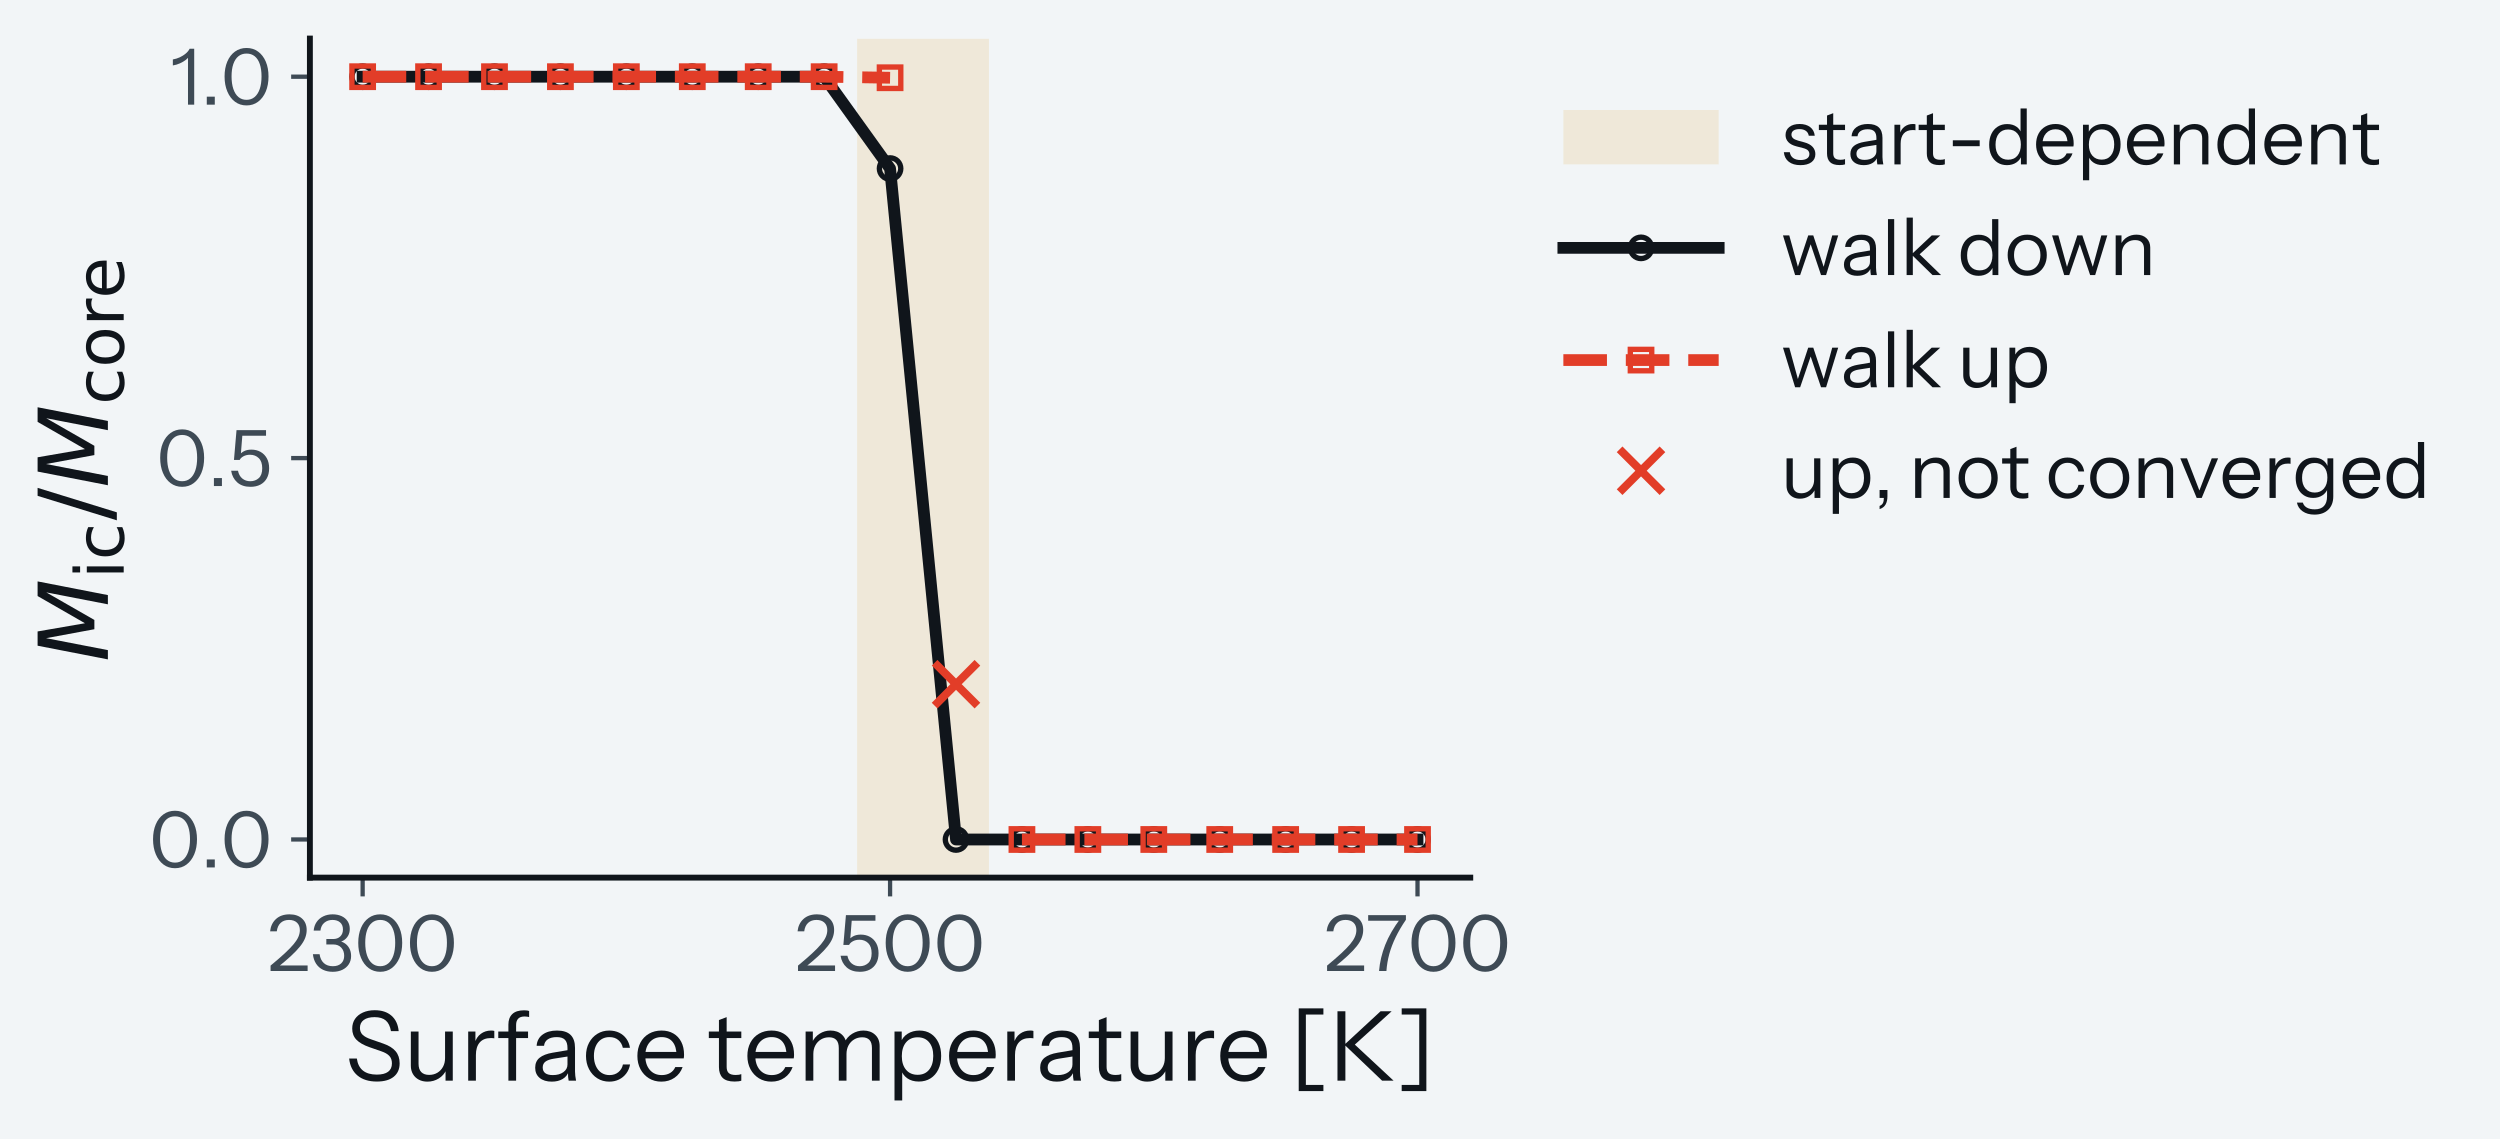
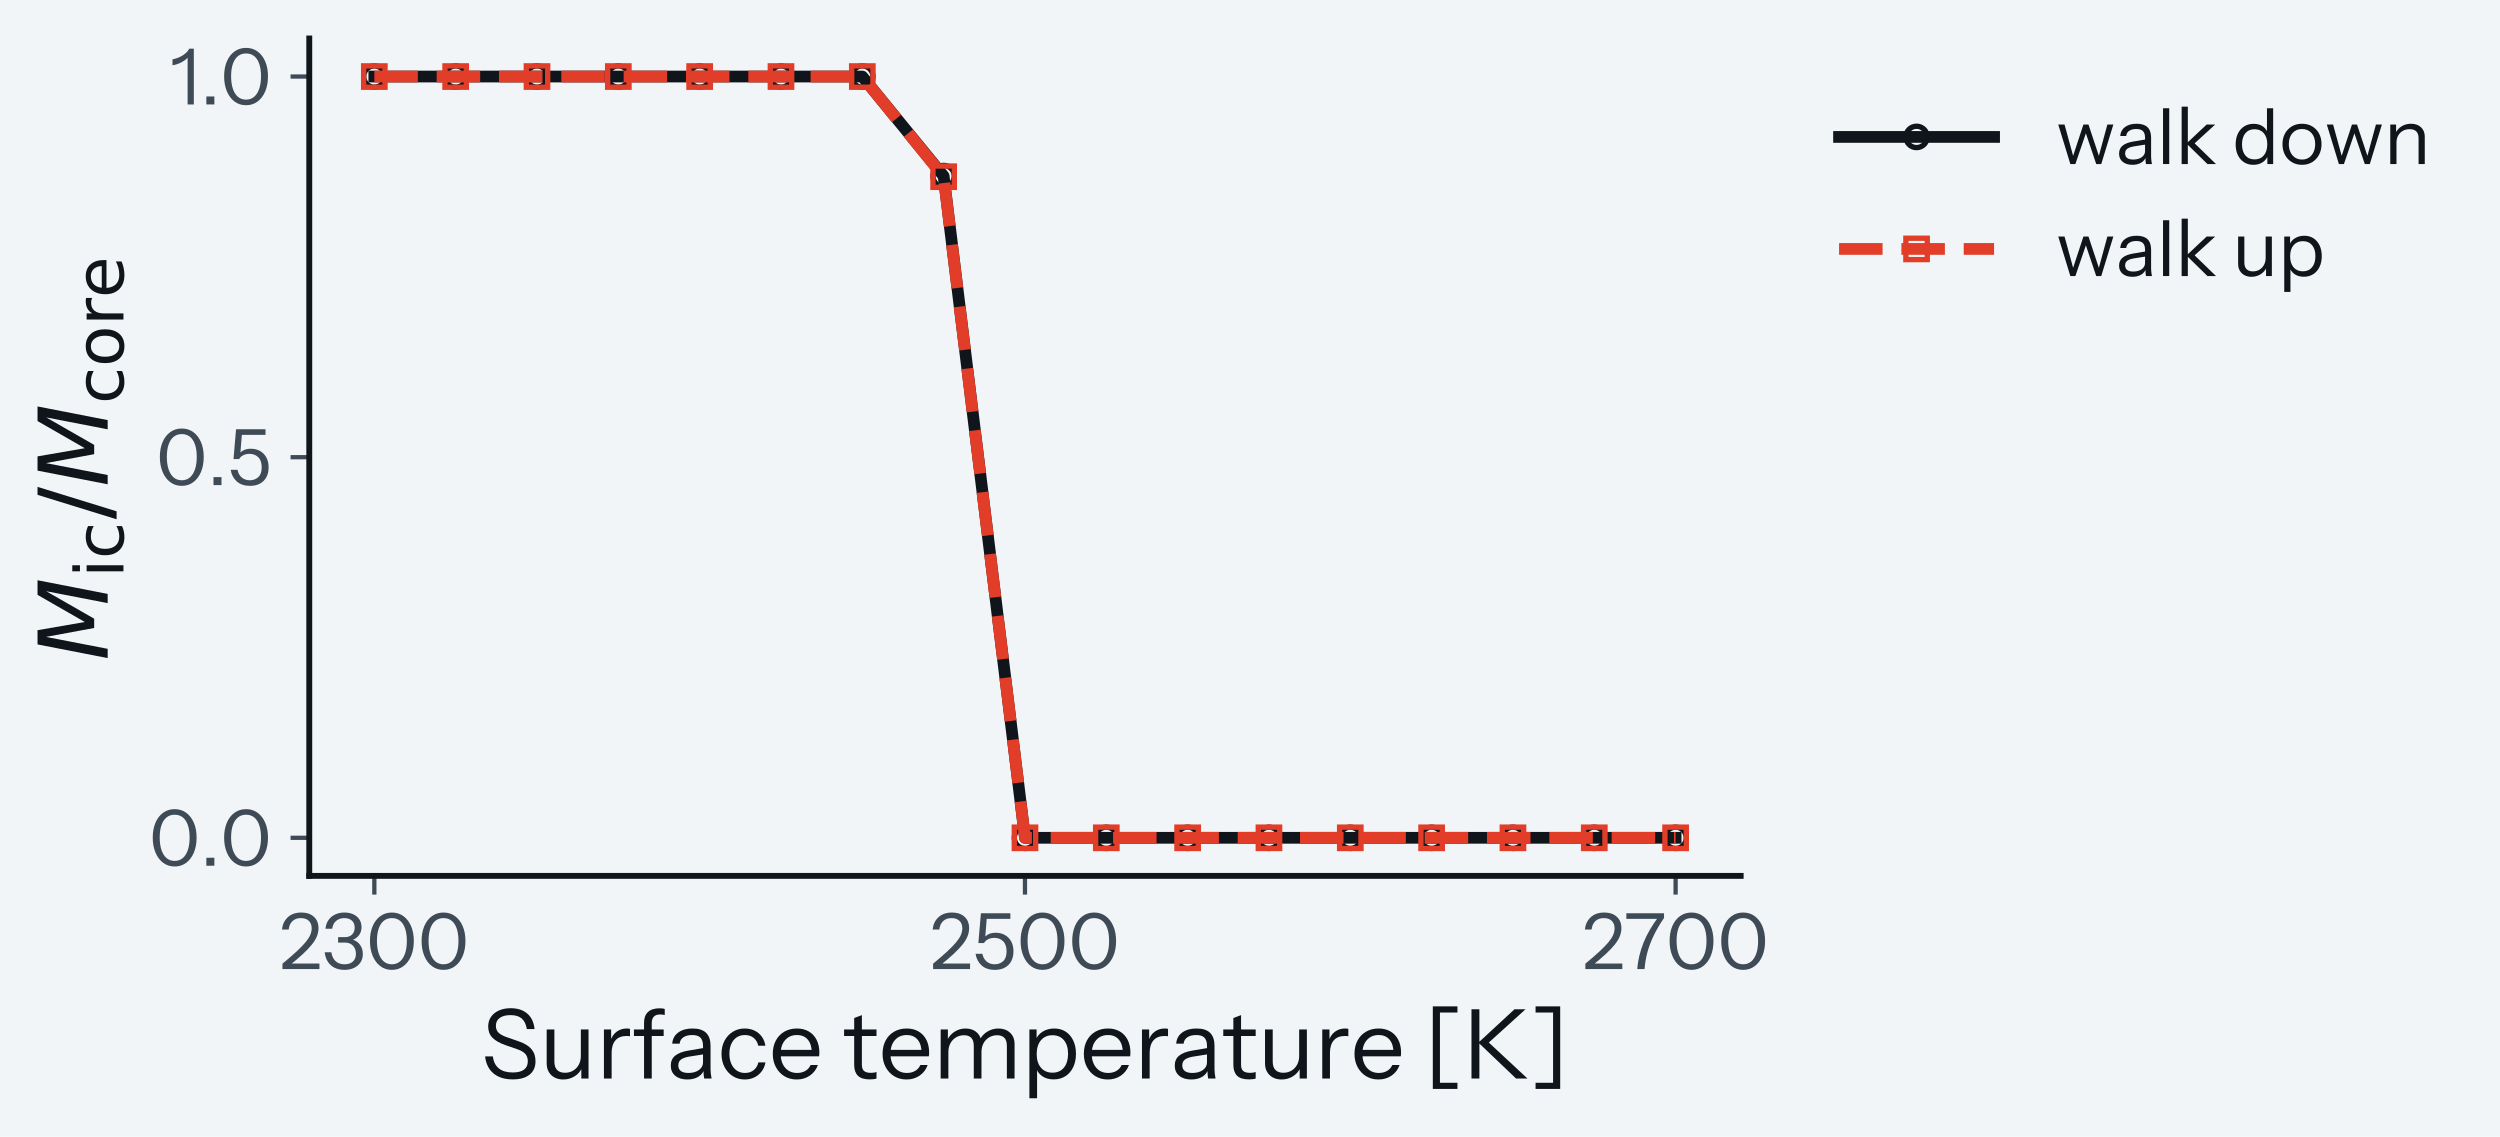
- <svg xmlns="http://www.w3.org/2000/svg" xmlns:xlink="http://www.w3.org/1999/xlink" width="466.778pt" height="212.664pt" viewBox="0 0 466.778 212.664" version="1.1">
+ <svg xmlns="http://www.w3.org/2000/svg" xmlns:xlink="http://www.w3.org/1999/xlink" width="467.707pt" height="212.664pt" viewBox="0 0 467.707 212.664" version="1.1">
  <defs>
    <style type="text/css">*{stroke-linejoin: round; stroke-linecap: butt}</style>
  </defs>
  <g id="figure_1">
    <g id="patch_1">
-       <path d="M 0 212.664  L 466.778 212.664  L 466.778 0  L 0 0  z " style="fill: #f2f5f7" />
+       <path d="M 0 212.664  L 467.707 212.664  L 467.707 0  L 0 0  z " style="fill: #f2f5f7" />
    </g>
    <g id="axes_1">
      <g id="patch_2">
-         <path d="M 57.86 163.862  L 274.514 163.862  L 274.514 7.2  L 57.86 7.2  z " style="fill: #f2f5f7" />
+         <path d="M 57.86 163.862  L 325.65 163.862  L 325.65 7.2  L 57.86 7.2  z " style="fill: #f2f5f7" />
      </g>
      <g id="matplotlib.axis_1">
        <g id="xtick_1">
          <g id="line2d_1">
            <defs>
              <path id="m2a301ba8c9" d="M 0 0  L 0 3.5  " style="stroke: #3e4a55; stroke-width: 0.8" />
            </defs>
            <g>
-               <use xlink:href="#m2a301ba8c9" x="67.708" y="163.862" style="fill: #3e4a55; stroke: #3e4a55; stroke-width: 0.8" />
+               <use xlink:href="#m2a301ba8c9" x="70.032" y="163.862" style="fill: #3e4a55; stroke: #3e4a55; stroke-width: 0.8" />
            </g>
          </g>
          <g id="text_1">
-             <g style="fill: #3e4a55" transform="translate(49.9383 181.3018) scale(0.145 -0.145)">
+             <g style="fill: #3e4a55" transform="translate(52.26268 181.3018) scale(0.145 -0.145)">
              <defs>
                <path id="InstrumentSans-Regular-32" d="M 256 0  L 256 448  Q 947 1018 1411 1446  Q 1875 1875 2153 2208  Q 2432 2541 2550 2819  Q 2669 3098 2669 3366  Q 2669 3763 2432 3987  Q 2195 4211 1779 4211  Q 1350 4211 1088 3968  Q 826 3725 768 3270  L 218 3270  Q 282 3898 701 4285  Q 1120 4672 1818 4672  Q 2464 4672 2848 4326  Q 3232 3981 3232 3379  Q 3232 3053 3107 2726  Q 2982 2400 2697 2041  Q 2413 1683 1949 1251  Q 1485 819 800 275  L 678 461  L 3309 461  L 3309 0  L 256 0  z " transform="scale(0.015625)" />
                <path id="InstrumentSans-Regular-33" d="M 1894 -64  Q 1434 -64 1085 105  Q 736 275 521 601  Q 307 928 256 1389  L 806 1389  Q 877 909 1158 653  Q 1440 397 1901 397  Q 2336 397 2585 627  Q 2835 858 2835 1254  Q 2835 1670 2592 1929  Q 2349 2189 1939 2189  L 1363 2189  L 1363 2637  L 1920 2637  Q 2291 2637 2512 2851  Q 2733 3066 2733 3424  Q 2733 3802 2499 4006  Q 2266 4211 1869 4211  Q 1478 4211 1203 3984  Q 928 3757 877 3334  L 320 3334  Q 358 3744 563 4041  Q 768 4339 1110 4505  Q 1453 4672 1882 4672  Q 2298 4672 2618 4525  Q 2938 4378 3117 4106  Q 3296 3834 3296 3469  Q 3296 3142 3149 2892  Q 3002 2643 2749 2502  Q 2496 2362 2170 2362  L 2131 2496  Q 2522 2496 2806 2333  Q 3091 2170 3248 1888  Q 3405 1606 3405 1235  Q 3405 851 3213 556  Q 3021 262 2681 99  Q 2342 -64 1894 -64  z " transform="scale(0.015625)" />
                <path id="InstrumentSans-Regular-30" d="M 2131 -64  Q 1587 -64 1180 240  Q 774 544 547 1085  Q 320 1626 320 2323  Q 320 3021 544 3549  Q 768 4077 1177 4374  Q 1587 4672 2131 4672  Q 2675 4672 3081 4374  Q 3488 4077 3715 3549  Q 3942 3021 3942 2323  Q 3942 1619 3715 1081  Q 3488 544 3081 240  Q 2675 -64 2131 -64  z M 2131 397  Q 2522 397 2797 630  Q 3072 864 3219 1296  Q 3366 1728 3366 2330  Q 3366 2925 3222 3347  Q 3078 3770 2803 3990  Q 2528 4211 2131 4211  Q 1734 4211 1459 3987  Q 1184 3763 1040 3344  Q 896 2925 896 2330  Q 896 1728 1043 1293  Q 1190 858 1465 627  Q 1741 397 2131 397  z " transform="scale(0.015625)" />
              </defs>
              <use xlink:href="#InstrumentSans-Regular-32" />
              <use xlink:href="#InstrumentSans-Regular-33" transform="translate(54.49999 0)" />
              <use xlink:href="#InstrumentSans-Regular-30" transform="translate(111.9 0)" />
              <use xlink:href="#InstrumentSans-Regular-30" transform="translate(178.5 0)" />
            </g>
          </g>
        </g>
        <g id="xtick_2">
          <g id="line2d_2">
            <g>
-               <use xlink:href="#m2a301ba8c9" x="166.187" y="163.862" style="fill: #3e4a55; stroke: #3e4a55; stroke-width: 0.8" />
+               <use xlink:href="#m2a301ba8c9" x="191.755" y="163.862" style="fill: #3e4a55; stroke: #3e4a55; stroke-width: 0.8" />
            </g>
          </g>
          <g id="text_2">
-             <g style="fill: #3e4a55" transform="translate(148.4174 181.3018) scale(0.145 -0.145)">
+             <g style="fill: #3e4a55" transform="translate(173.9855 181.3018) scale(0.145 -0.145)">
              <defs>
                <path id="InstrumentSans-Regular-35" d="M 1869 -64  Q 1184 -64 774 304  Q 365 672 275 1261  L 838 1261  Q 922 845 1194 621  Q 1466 397 1856 397  Q 2266 397 2550 653  Q 2835 909 2835 1466  Q 2835 2022 2550 2300  Q 2266 2579 1830 2579  Q 1517 2579 1286 2451  Q 1056 2323 979 2150  L 506 2150  L 717 4608  L 3149 4608  L 3149 4147  L 1030 4147  L 1210 4339  L 1062 2483  L 941 2528  Q 1056 2720 1312 2861  Q 1568 3002 1939 3002  Q 2368 3002 2697 2816  Q 3027 2630 3216 2288  Q 3405 1946 3405 1466  Q 3405 986 3216 643  Q 3027 301 2684 118  Q 2342 -64 1869 -64  z " transform="scale(0.015625)" />
              </defs>
              <use xlink:href="#InstrumentSans-Regular-32" />
              <use xlink:href="#InstrumentSans-Regular-35" transform="translate(54.49999 0)" />
              <use xlink:href="#InstrumentSans-Regular-30" transform="translate(111.9 0)" />
              <use xlink:href="#InstrumentSans-Regular-30" transform="translate(178.5 0)" />
            </g>
          </g>
        </g>
        <g id="xtick_3">
          <g id="line2d_3">
            <g>
-               <use xlink:href="#m2a301ba8c9" x="264.666" y="163.862" style="fill: #3e4a55; stroke: #3e4a55; stroke-width: 0.8" />
+               <use xlink:href="#m2a301ba8c9" x="313.478" y="163.862" style="fill: #3e4a55; stroke: #3e4a55; stroke-width: 0.8" />
            </g>
          </g>
          <g id="text_3">
-             <g style="fill: #3e4a55" transform="translate(247.2011 181.3018) scale(0.145 -0.145)">
+             <g style="fill: #3e4a55" transform="translate(296.0131 181.3018) scale(0.145 -0.145)">
              <defs>
                <path id="InstrumentSans-Regular-37" d="M 1050 0  Q 1139 1088 1558 2153  Q 1978 3219 2816 4333  L 2848 4147  L 154 4147  L 154 4608  L 3264 4608  L 3264 4224  Q 2752 3475 2416 2777  Q 2080 2080 1894 1398  Q 1709 717 1658 0  L 1050 0  z " transform="scale(0.015625)" />
              </defs>
              <use xlink:href="#InstrumentSans-Regular-32" />
              <use xlink:href="#InstrumentSans-Regular-37" transform="translate(54.49999 0)" />
              <use xlink:href="#InstrumentSans-Regular-30" transform="translate(107.7 0)" />
              <use xlink:href="#InstrumentSans-Regular-30" transform="translate(174.3 0)" />
            </g>
          </g>
        </g>
        <g id="text_4">
-           <g style="fill: #10151b" transform="translate(64.4304 201.7743) scale(0.18 -0.18)">
+           <g style="fill: #10151b" transform="translate(89.99858 201.7743) scale(0.18 -0.18)">
            <defs>
              <path id="InstrumentSans-Regular-53" d="M 2112 -58  Q 1306 -58 829 339  Q 352 736 269 1472  L 781 1472  Q 851 941 1184 672  Q 1517 403 2106 403  Q 2605 403 2857 592  Q 3110 781 3110 1146  Q 3110 1459 2937 1644  Q 2765 1830 2400 1952  L 1626 2221  Q 1037 2426 755 2717  Q 474 3008 474 3456  Q 474 3827 659 4099  Q 845 4371 1184 4524  Q 1523 4678 1971 4678  Q 2662 4678 3078 4316  Q 3494 3955 3558 3290  L 3046 3290  Q 2963 3770 2704 3994  Q 2445 4218 1958 4218  Q 1498 4218 1242 4032  Q 986 3846 986 3507  Q 986 3219 1165 3046  Q 1344 2874 1722 2746  L 2547 2458  Q 3085 2272 3353 1955  Q 3622 1638 3622 1152  Q 3622 576 3228 259  Q 2835 -58 2112 -58  z " transform="scale(0.015625)" />
              <path id="InstrumentSans-Regular-75" d="M 1574 -64  Q 1254 -64 1004 67  Q 755 198 614 438  Q 474 678 474 992  L 474 3264  L 986 3264  L 986 1126  Q 986 755 1168 569  Q 1350 384 1690 384  Q 1997 384 2233 525  Q 2470 666 2608 918  Q 2746 1171 2746 1498  L 2829 723  Q 2669 358 2329 147  Q 1990 -64 1574 -64  z M 2778 0  L 2778 768  L 2746 768  L 2746 3264  L 3258 3264  L 3258 0  L 2778 0  z " transform="scale(0.015625)" />
              <path id="InstrumentSans-Regular-72" d="M 512 0  L 512 3264  L 992 3264  L 992 2432  L 1024 2432  L 1024 0  L 512 0  z M 1024 1702  L 941 2477  Q 1056 2893 1350 3110  Q 1645 3328 2029 3328  Q 2189 3328 2246 3302  L 2246 2810  Q 2214 2822 2156 2825  Q 2099 2829 2016 2829  Q 1530 2829 1277 2537  Q 1024 2246 1024 1702  z " transform="scale(0.015625)" />
              <path id="InstrumentSans-Regular-66" d="M 781 0  L 781 3725  Q 781 4173 1040 4422  Q 1299 4672 1830 4672  Q 1958 4672 2032 4659  Q 2106 4646 2157 4627  L 2157 4224  Q 2112 4237 2032 4249  Q 1952 4262 1862 4262  Q 1568 4262 1430 4115  Q 1293 3968 1293 3699  L 1293 0  L 781 0  z M 109 2829  L 109 3264  L 2086 3264  L 2086 2829  L 109 2829  z " transform="scale(0.015625)" />
              <path id="InstrumentSans-Regular-61" d="M 2515 0  Q 2490 109 2480 249  Q 2470 390 2470 608  L 2438 608  L 2438 2170  Q 2438 2541 2268 2717  Q 2099 2893 1722 2893  Q 1350 2893 1129 2742  Q 909 2592 883 2317  L 390 2317  Q 422 2790 787 3059  Q 1152 3328 1741 3328  Q 2349 3328 2643 3040  Q 2938 2752 2938 2176  L 2938 608  Q 2938 467 2957 316  Q 2976 166 3008 0  L 2515 0  z M 1395 -64  Q 890 -64 592 182  Q 294 429 294 858  Q 294 1286 588 1523  Q 883 1760 1446 1856  L 2586 2048  L 2586 1626  L 1523 1459  Q 1165 1402 979 1267  Q 794 1133 794 877  Q 794 627 963 499  Q 1133 371 1466 371  Q 1894 371 2166 566  Q 2438 762 2438 1075  L 2522 621  Q 2419 294 2121 115  Q 1824 -64 1395 -64  z " transform="scale(0.015625)" />
              <path id="InstrumentSans-Regular-63" d="M 1805 -64  Q 1357 -64 1008 157  Q 659 378 457 765  Q 256 1152 256 1645  Q 256 2138 457 2515  Q 659 2893 1008 3110  Q 1357 3328 1798 3328  Q 2163 3328 2454 3187  Q 2746 3046 2934 2787  Q 3123 2528 3174 2182  L 2701 2182  Q 2637 2496 2406 2694  Q 2176 2893 1811 2893  Q 1498 2893 1267 2739  Q 1037 2586 909 2304  Q 781 2022 781 1645  Q 781 1267 909 979  Q 1037 691 1270 531  Q 1504 371 1818 371  Q 2170 371 2406 566  Q 2643 762 2707 1075  L 3181 1075  Q 3123 736 2928 477  Q 2733 218 2445 77  Q 2157 -64 1805 -64  z " transform="scale(0.015625)" />
              <path id="InstrumentSans-Regular-65" d="M 1850 -64  Q 1382 -64 1024 157  Q 666 378 461 762  Q 256 1146 256 1645  Q 256 2144 457 2525  Q 659 2906 1024 3117  Q 1389 3328 1862 3328  Q 2317 3328 2653 3129  Q 2989 2931 3171 2572  Q 3354 2214 3354 1728  Q 3354 1664 3350 1606  Q 3347 1549 3334 1478  L 640 1478  L 640 1907  L 3021 1907  L 2854 1670  Q 2854 2259 2595 2576  Q 2336 2893 1862 2893  Q 1376 2893 1078 2557  Q 781 2221 781 1651  Q 781 1069 1078 720  Q 1376 371 1875 371  Q 2189 371 2425 508  Q 2662 646 2771 902  L 3258 902  Q 3098 454 2723 195  Q 2349 -64 1850 -64  z " transform="scale(0.015625)" />
              <path id="InstrumentSans-Regular-20" transform="scale(0.015625)" />
              <path id="InstrumentSans-Regular-74" d="M 1818 -58  Q 1274 -58 1027 188  Q 781 435 781 902  L 781 4026  L 1293 4218  L 1293 909  Q 1293 634 1433 506  Q 1574 378 1894 378  Q 2022 378 2115 394  Q 2208 410 2266 435  L 2266 0  Q 2202 -26 2083 -42  Q 1965 -58 1818 -58  z M 109 2829  L 109 3264  L 2266 3264  L 2266 2829  L 109 2829  z " transform="scale(0.015625)" />
              <path id="InstrumentSans-Regular-6d" d="M 512 0  L 512 3264  L 992 3264  L 992 2496  L 1024 2496  L 1024 0  L 512 0  z M 2714 0  L 2714 2163  Q 2714 2534 2547 2707  Q 2381 2880 2067 2880  Q 1773 2880 1536 2739  Q 1299 2598 1161 2348  Q 1024 2099 1024 1766  L 941 2541  Q 1107 2906 1440 3117  Q 1773 3328 2163 3328  Q 2637 3328 2931 3049  Q 3226 2771 3226 2298  L 3226 0  L 2714 0  z M 4915 0  L 4915 2163  Q 4915 2534 4748 2707  Q 4582 2880 4269 2880  Q 3974 2880 3737 2739  Q 3501 2598 3363 2348  Q 3226 2099 3226 1766  L 3098 2541  Q 3264 2906 3609 3117  Q 3955 3328 4352 3328  Q 4826 3328 5126 3049  Q 5427 2771 5427 2298  L 5427 0  L 4915 0  z " transform="scale(0.015625)" />
              <path id="InstrumentSans-Regular-70" d="M 2125 -58  Q 1664 -58 1350 166  Q 1037 390 922 800  L 1024 813  L 1024 -1312  L 512 -1312  L 512 3264  L 992 3264  L 992 2502  L 922 2522  Q 1043 2899 1382 3113  Q 1722 3328 2170 3328  Q 2605 3328 2928 3117  Q 3251 2906 3430 2528  Q 3610 2150 3610 1645  Q 3610 1133 3424 749  Q 3238 365 2905 153  Q 2573 -58 2125 -58  z M 2048 390  Q 2534 390 2809 726  Q 3085 1062 3085 1645  Q 3085 2221 2809 2550  Q 2534 2880 2048 2880  Q 1562 2880 1280 2544  Q 998 2208 998 1626  Q 998 1056 1280 723  Q 1562 390 2048 390  z " transform="scale(0.015625)" />
              <path id="InstrumentSans-Regular-5b" d="M 576 -691  L 576 4800  L 2214 4800  L 2214 4390  L 1050 4390  L 1050 -282  L 2214 -282  L 2214 -691  L 576 -691  z " transform="scale(0.015625)" />
              <path id="InstrumentSans-Regular-4b" d="M 550 0  L 550 4608  L 1075 4608  L 1075 0  L 550 0  z M 1018 2394  L 3411 4608  L 4147 4608  L 1702 2394  L 1018 2394  z M 3514 0  L 1005 2394  L 1702 2394  L 4275 0  L 3514 0  z " transform="scale(0.015625)" />
              <path id="InstrumentSans-Regular-5d" d="M 2022 4800  L 2022 -691  L 384 -691  L 384 -282  L 1549 -282  L 1549 4390  L 384 4390  L 384 4800  L 2022 4800  z " transform="scale(0.015625)" />
            </defs>
            <use xlink:href="#InstrumentSans-Regular-53" />
            <use xlink:href="#InstrumentSans-Regular-75" transform="translate(60.79999 0)" />
            <use xlink:href="#InstrumentSans-Regular-72" transform="translate(119.7 0)" />
            <use xlink:href="#InstrumentSans-Regular-66" transform="translate(157.2 0)" />
            <use xlink:href="#InstrumentSans-Regular-61" transform="translate(192.6 0)" />
            <use xlink:href="#InstrumentSans-Regular-63" transform="translate(245.8999 0)" />
            <use xlink:href="#InstrumentSans-Regular-65" transform="translate(299.1999 0)" />
            <use xlink:href="#InstrumentSans-Regular-20" transform="translate(355.5999 0)" />
            <use xlink:href="#InstrumentSans-Regular-74" transform="translate(375.5999 0)" />
            <use xlink:href="#InstrumentSans-Regular-65" transform="translate(413.2999 0)" />
            <use xlink:href="#InstrumentSans-Regular-6d" transform="translate(469.6999 0)" />
            <use xlink:href="#InstrumentSans-Regular-70" transform="translate(561.8999 0)" />
            <use xlink:href="#InstrumentSans-Regular-65" transform="translate(622.4999 0)" />
            <use xlink:href="#InstrumentSans-Regular-72" transform="translate(678.8999 0)" />
            <use xlink:href="#InstrumentSans-Regular-61" transform="translate(716.3999 0)" />
            <use xlink:href="#InstrumentSans-Regular-74" transform="translate(769.6998 0)" />
            <use xlink:href="#InstrumentSans-Regular-75" transform="translate(807.3998 0)" />
            <use xlink:href="#InstrumentSans-Regular-72" transform="translate(866.2998 0)" />
            <use xlink:href="#InstrumentSans-Regular-65" transform="translate(903.7998 0)" />
            <use xlink:href="#InstrumentSans-Regular-20" transform="translate(960.1998 0)" />
            <use xlink:href="#InstrumentSans-Regular-5b" transform="translate(980.1998 0)" />
            <use xlink:href="#InstrumentSans-Regular-4b" transform="translate(1020.8 0)" />
            <use xlink:href="#InstrumentSans-Regular-5d" transform="translate(1090 0)" />
          </g>
        </g>
      </g>
      <g id="matplotlib.axis_2">
        <g id="ytick_1">
          <g id="line2d_4">
            <defs>
              <path id="me776a80f98" d="M 0 0  L -3.5 0  " style="stroke: #3e4a55; stroke-width: 0.8" />
            </defs>
            <g>
              <use xlink:href="#me776a80f98" x="57.86" y="156.741" style="fill: #3e4a55; stroke: #3e4a55; stroke-width: 0.8" />
            </g>
          </g>
          <g id="text_5">
            <g style="fill: #3e4a55" transform="translate(27.85 161.9608) scale(0.145 -0.145)">
              <defs>
                <path id="InstrumentSans-Regular-2e" d="M 486 0  L 486 659  L 1146 659  L 1146 0  L 486 0  z " transform="scale(0.015625)" />
              </defs>
              <use xlink:href="#InstrumentSans-Regular-30" />
              <use xlink:href="#InstrumentSans-Regular-2e" transform="translate(66.59999 0)" />
              <use xlink:href="#InstrumentSans-Regular-30" transform="translate(92.09998 0)" />
            </g>
          </g>
        </g>
        <g id="ytick_2">
          <g id="line2d_5">
            <g>
              <use xlink:href="#me776a80f98" x="57.86" y="85.531" style="fill: #3e4a55; stroke: #3e4a55; stroke-width: 0.8" />
            </g>
          </g>
          <g id="text_6">
            <g style="fill: #3e4a55" transform="translate(29.18219 90.75091) scale(0.145 -0.145)">
              <use xlink:href="#InstrumentSans-Regular-30" />
              <use xlink:href="#InstrumentSans-Regular-2e" transform="translate(66.59999 0)" />
              <use xlink:href="#InstrumentSans-Regular-35" transform="translate(92.09998 0)" />
            </g>
          </g>
        </g>
        <g id="ytick_3">
          <g id="line2d_6">
            <g>
              <use xlink:href="#me776a80f98" x="57.86" y="14.321" style="fill: #3e4a55; stroke: #3e4a55; stroke-width: 0.8" />
            </g>
          </g>
          <g id="text_7">
            <g style="fill: #3e4a55" transform="translate(31.8375 19.54099) scale(0.145 -0.145)">
              <defs>
                <path id="InstrumentSans-Regular-31" d="M 1440 0  L 1440 4083  L 1574 4051  Q 1498 3878 1280 3705  Q 1062 3533 777 3405  Q 493 3277 192 3232  L 192 3725  Q 493 3776 768 3904  Q 1043 4032 1257 4214  Q 1472 4397 1574 4608  L 1952 4608  L 1952 0  L 1440 0  z " transform="scale(0.015625)" />
              </defs>
              <use xlink:href="#InstrumentSans-Regular-31" />
              <use xlink:href="#InstrumentSans-Regular-2e" transform="translate(39.09999 0)" />
              <use xlink:href="#InstrumentSans-Regular-30" transform="translate(64.59998 0)" />
            </g>
          </g>
        </g>
        <g id="text_8">
          <g style="fill: #10151b" transform="translate(20.16 123.6009) rotate(-90) scale(0.18 -0.18)">
            <defs>
              <path id="DejaVuSans-Oblique-4d" d="M 1081 4666  L 2028 4666  L 2572 1522  L 4378 4666  L 5350 4666  L 4441 0  L 3828 0  L 4622 4091  L 2791 897  L 2175 897  L 1581 4103  L 788 0  L 172 0  L 1081 4666  z " transform="scale(0.015625)" />
              <path id="DejaVuSans-69" d="M 603 3500  L 1178 3500  L 1178 0  L 603 0  L 603 3500  z M 603 4863  L 1178 4863  L 1178 4134  L 603 4134  L 603 4863  z " transform="scale(0.015625)" />
              <path id="DejaVuSans-63" d="M 3122 3366  L 3122 2828  Q 2878 2963 2633 3030  Q 2388 3097 2138 3097  Q 1578 3097 1268 2742  Q 959 2388 959 1747  Q 959 1106 1268 751  Q 1578 397 2138 397  Q 2388 397 2633 464  Q 2878 531 3122 666  L 3122 134  Q 2881 22 2623 -34  Q 2366 -91 2075 -91  Q 1284 -91 818 406  Q 353 903 353 1747  Q 353 2603 823 3093  Q 1294 3584 2113 3584  Q 2378 3584 2631 3529  Q 2884 3475 3122 3366  z " transform="scale(0.015625)" />
              <path id="DejaVuSans-2f" d="M 1625 4666  L 2156 4666  L 531 -594  L 0 -594  L 1625 4666  z " transform="scale(0.015625)" />
              <path id="DejaVuSans-6f" d="M 1959 3097  Q 1497 3097 1228 2736  Q 959 2375 959 1747  Q 959 1119 1226 758  Q 1494 397 1959 397  Q 2419 397 2687 759  Q 2956 1122 2956 1747  Q 2956 2369 2687 2733  Q 2419 3097 1959 3097  z M 1959 3584  Q 2709 3584 3137 3096  Q 3566 2609 3566 1747  Q 3566 888 3137 398  Q 2709 -91 1959 -91  Q 1206 -91 779 398  Q 353 888 353 1747  Q 353 2609 779 3096  Q 1206 3584 1959 3584  z " transform="scale(0.015625)" />
              <path id="DejaVuSans-72" d="M 2631 2963  Q 2534 3019 2420 3045  Q 2306 3072 2169 3072  Q 1681 3072 1420 2755  Q 1159 2438 1159 1844  L 1159 0  L 581 0  L 581 3500  L 1159 3500  L 1159 2956  Q 1341 3275 1631 3429  Q 1922 3584 2338 3584  Q 2397 3584 2469 3576  Q 2541 3569 2628 3553  L 2631 2963  z " transform="scale(0.015625)" />
              <path id="DejaVuSans-65" d="M 3597 1894  L 3597 1613  L 953 1613  Q 991 1019 1311 708  Q 1631 397 2203 397  Q 2534 397 2845 478  Q 3156 559 3463 722  L 3463 178  Q 3153 47 2828 -22  Q 2503 -91 2169 -91  Q 1331 -91 842 396  Q 353 884 353 1716  Q 353 2575 817 3079  Q 1281 3584 2069 3584  Q 2775 3584 3186 3129  Q 3597 2675 3597 1894  z M 3022 2063  Q 3016 2534 2758 2815  Q 2500 3097 2075 3097  Q 1594 3097 1305 2825  Q 1016 2553 972 2059  L 3022 2063  z " transform="scale(0.015625)" />
            </defs>
            <use xlink:href="#DejaVuSans-Oblique-4d" transform="translate(0 0.09375)" />
            <use xlink:href="#DejaVuSans-69" transform="translate(86.2793 -16.3125) scale(0.7)" />
            <use xlink:href="#DejaVuSans-63" transform="translate(105.7275 -16.3125) scale(0.7)" />
            <use xlink:href="#DejaVuSans-2f" transform="translate(146.9482 0.09375)" />
            <use xlink:href="#DejaVuSans-Oblique-4d" transform="translate(180.6396 0.09375)" />
            <use xlink:href="#DejaVuSans-63" transform="translate(266.9189 -16.3125) scale(0.7)" />
            <use xlink:href="#DejaVuSans-6f" transform="translate(305.4053 -16.3125) scale(0.7)" />
            <use xlink:href="#DejaVuSans-72" transform="translate(348.2324 -16.3125) scale(0.7)" />
            <use xlink:href="#DejaVuSans-65" transform="translate(377.0117 -16.3125) scale(0.7)" />
          </g>
        </g>
      </g>
-       <g id="patch_3">
-         <path d="M 160.032 163.862  L 184.651 163.862  L 184.651 7.2  L 160.032 7.2  z " clip-path="url(#pa1f272033b)" style="fill: #e0a32e; opacity: 0.15" />
-       </g>
      <g id="line2d_7">
-         <path d="M 67.708 14.321  L 80.017 14.321  L 92.327 14.321  L 104.637 14.321  L 116.947 14.321  L 129.257 14.321  L 141.567 14.321  L 153.877 14.321  L 166.187 31.469  L 178.497 156.741  L 190.806 156.741  L 203.116 156.741  L 215.426 156.741  L 227.736 156.741  L 240.046 156.741  L 252.356 156.741  L 264.666 156.741  " clip-path="url(#pa1f272033b)" style="fill: none; stroke: #10151b; stroke-width: 2.2; stroke-linecap: square" />
+         <path d="M 70.032 14.321  L 85.247 14.321  L 100.463 14.321  L 115.678 14.321  L 130.893 14.321  L 146.109 14.321  L 161.324 14.321  L 176.539 32.94  L 191.755 156.741  L 206.97 156.741  L 222.186 156.741  L 237.401 156.741  L 252.616 156.741  L 267.832 156.741  L 283.047 156.741  L 298.262 156.741  L 313.478 156.741  " clip-path="url(#p23dc325792)" style="fill: none; stroke: #10151b; stroke-width: 2.2; stroke-linecap: square" />
        <defs>
          <path id="m39751e31ba" d="M 0 2  C 0.53 2 1.039 1.789 1.414 1.414  C 1.789 1.039 2 0.53 2 0  C 2 -0.53 1.789 -1.039 1.414 -1.414  C 1.039 -1.789 0.53 -2 0 -2  C -0.53 -2 -1.039 -1.789 -1.414 -1.414  C -1.789 -1.039 -2 -0.53 -2 0  C -2 0.53 -1.789 1.039 -1.414 1.414  C -1.039 1.789 -0.53 2 0 2  z " style="stroke: #10151b" />
        </defs>
-         <g clip-path="url(#pa1f272033b)">
-           <use xlink:href="#m39751e31ba" x="67.708" y="14.321" style="fill-opacity: 0; stroke: #10151b" />
-           <use xlink:href="#m39751e31ba" x="80.017" y="14.321" style="fill-opacity: 0; stroke: #10151b" />
-           <use xlink:href="#m39751e31ba" x="92.327" y="14.321" style="fill-opacity: 0; stroke: #10151b" />
-           <use xlink:href="#m39751e31ba" x="104.637" y="14.321" style="fill-opacity: 0; stroke: #10151b" />
-           <use xlink:href="#m39751e31ba" x="116.947" y="14.321" style="fill-opacity: 0; stroke: #10151b" />
-           <use xlink:href="#m39751e31ba" x="129.257" y="14.321" style="fill-opacity: 0; stroke: #10151b" />
-           <use xlink:href="#m39751e31ba" x="141.567" y="14.321" style="fill-opacity: 0; stroke: #10151b" />
-           <use xlink:href="#m39751e31ba" x="153.877" y="14.321" style="fill-opacity: 0; stroke: #10151b" />
-           <use xlink:href="#m39751e31ba" x="166.187" y="31.469" style="fill-opacity: 0; stroke: #10151b" />
-           <use xlink:href="#m39751e31ba" x="178.497" y="156.741" style="fill-opacity: 0; stroke: #10151b" />
-           <use xlink:href="#m39751e31ba" x="190.806" y="156.741" style="fill-opacity: 0; stroke: #10151b" />
-           <use xlink:href="#m39751e31ba" x="203.116" y="156.741" style="fill-opacity: 0; stroke: #10151b" />
-           <use xlink:href="#m39751e31ba" x="215.426" y="156.741" style="fill-opacity: 0; stroke: #10151b" />
-           <use xlink:href="#m39751e31ba" x="227.736" y="156.741" style="fill-opacity: 0; stroke: #10151b" />
-           <use xlink:href="#m39751e31ba" x="240.046" y="156.741" style="fill-opacity: 0; stroke: #10151b" />
-           <use xlink:href="#m39751e31ba" x="252.356" y="156.741" style="fill-opacity: 0; stroke: #10151b" />
-           <use xlink:href="#m39751e31ba" x="264.666" y="156.741" style="fill-opacity: 0; stroke: #10151b" />
+         <g clip-path="url(#p23dc325792)">
+           <use xlink:href="#m39751e31ba" x="70.032" y="14.321" style="fill-opacity: 0; stroke: #10151b" />
+           <use xlink:href="#m39751e31ba" x="85.247" y="14.321" style="fill-opacity: 0; stroke: #10151b" />
+           <use xlink:href="#m39751e31ba" x="100.463" y="14.321" style="fill-opacity: 0; stroke: #10151b" />
+           <use xlink:href="#m39751e31ba" x="115.678" y="14.321" style="fill-opacity: 0; stroke: #10151b" />
+           <use xlink:href="#m39751e31ba" x="130.893" y="14.321" style="fill-opacity: 0; stroke: #10151b" />
+           <use xlink:href="#m39751e31ba" x="146.109" y="14.321" style="fill-opacity: 0; stroke: #10151b" />
+           <use xlink:href="#m39751e31ba" x="161.324" y="14.321" style="fill-opacity: 0; stroke: #10151b" />
+           <use xlink:href="#m39751e31ba" x="176.539" y="32.94" style="fill-opacity: 0; stroke: #10151b" />
+           <use xlink:href="#m39751e31ba" x="191.755" y="156.741" style="fill-opacity: 0; stroke: #10151b" />
+           <use xlink:href="#m39751e31ba" x="206.97" y="156.741" style="fill-opacity: 0; stroke: #10151b" />
+           <use xlink:href="#m39751e31ba" x="222.186" y="156.741" style="fill-opacity: 0; stroke: #10151b" />
+           <use xlink:href="#m39751e31ba" x="237.401" y="156.741" style="fill-opacity: 0; stroke: #10151b" />
+           <use xlink:href="#m39751e31ba" x="252.616" y="156.741" style="fill-opacity: 0; stroke: #10151b" />
+           <use xlink:href="#m39751e31ba" x="267.832" y="156.741" style="fill-opacity: 0; stroke: #10151b" />
+           <use xlink:href="#m39751e31ba" x="283.047" y="156.741" style="fill-opacity: 0; stroke: #10151b" />
+           <use xlink:href="#m39751e31ba" x="298.262" y="156.741" style="fill-opacity: 0; stroke: #10151b" />
+           <use xlink:href="#m39751e31ba" x="313.478" y="156.741" style="fill-opacity: 0; stroke: #10151b" />
        </g>
      </g>
      <g id="line2d_8">
-         <path d="M 67.708 14.321  L 80.017 14.321  L 92.327 14.321  L 104.637 14.321  L 116.947 14.321  L 129.257 14.321  L 141.567 14.321  L 153.877 14.321  L 166.187 14.516  M 190.806 156.741  L 203.116 156.741  L 215.426 156.741  L 227.736 156.741  L 240.046 156.741  L 252.356 156.741  L 264.666 156.741  " clip-path="url(#pa1f272033b)" style="fill: none; stroke-dasharray: 8.14,3.52; stroke-dashoffset: 0; stroke: #e23d28; stroke-width: 2.2" />
+         <path d="M 70.032 14.321  L 85.247 14.321  L 100.463 14.321  L 115.678 14.321  L 130.893 14.321  L 146.109 14.321  L 161.324 14.321  L 176.539 33.058  L 191.755 156.741  L 206.97 156.741  L 222.186 156.741  L 237.401 156.741  L 252.616 156.741  L 267.832 156.741  L 283.047 156.741  L 298.262 156.741  L 313.478 156.741  " clip-path="url(#p23dc325792)" style="fill: none; stroke-dasharray: 8.14,3.52; stroke-dashoffset: 0; stroke: #e23d28; stroke-width: 2.2" />
        <defs>
          <path id="mc64122998d" d="M -2 2  L 2 2  L 2 -2  L -2 -2  z " style="stroke: #e23d28; stroke-linejoin: miter" />
        </defs>
-         <g clip-path="url(#pa1f272033b)">
-           <use xlink:href="#mc64122998d" x="67.708" y="14.321" style="fill-opacity: 0; stroke: #e23d28; stroke-linejoin: miter" />
-           <use xlink:href="#mc64122998d" x="80.017" y="14.321" style="fill-opacity: 0; stroke: #e23d28; stroke-linejoin: miter" />
-           <use xlink:href="#mc64122998d" x="92.327" y="14.321" style="fill-opacity: 0; stroke: #e23d28; stroke-linejoin: miter" />
-           <use xlink:href="#mc64122998d" x="104.637" y="14.321" style="fill-opacity: 0; stroke: #e23d28; stroke-linejoin: miter" />
-           <use xlink:href="#mc64122998d" x="116.947" y="14.321" style="fill-opacity: 0; stroke: #e23d28; stroke-linejoin: miter" />
-           <use xlink:href="#mc64122998d" x="129.257" y="14.321" style="fill-opacity: 0; stroke: #e23d28; stroke-linejoin: miter" />
-           <use xlink:href="#mc64122998d" x="141.567" y="14.321" style="fill-opacity: 0; stroke: #e23d28; stroke-linejoin: miter" />
-           <use xlink:href="#mc64122998d" x="153.877" y="14.321" style="fill-opacity: 0; stroke: #e23d28; stroke-linejoin: miter" />
-           <use xlink:href="#mc64122998d" x="166.187" y="14.516" style="fill-opacity: 0; stroke: #e23d28; stroke-linejoin: miter" />
-           <use xlink:href="#mc64122998d" x="190.806" y="156.741" style="fill-opacity: 0; stroke: #e23d28; stroke-linejoin: miter" />
-           <use xlink:href="#mc64122998d" x="203.116" y="156.741" style="fill-opacity: 0; stroke: #e23d28; stroke-linejoin: miter" />
-           <use xlink:href="#mc64122998d" x="215.426" y="156.741" style="fill-opacity: 0; stroke: #e23d28; stroke-linejoin: miter" />
-           <use xlink:href="#mc64122998d" x="227.736" y="156.741" style="fill-opacity: 0; stroke: #e23d28; stroke-linejoin: miter" />
-           <use xlink:href="#mc64122998d" x="240.046" y="156.741" style="fill-opacity: 0; stroke: #e23d28; stroke-linejoin: miter" />
-           <use xlink:href="#mc64122998d" x="252.356" y="156.741" style="fill-opacity: 0; stroke: #e23d28; stroke-linejoin: miter" />
-           <use xlink:href="#mc64122998d" x="264.666" y="156.741" style="fill-opacity: 0; stroke: #e23d28; stroke-linejoin: miter" />
-         </g>
-       </g>
-       <g id="line2d_9">
-         <defs>
-           <path id="m4182136eee" d="M -4 4  L 4 -4  M -4 -4  L 4 4  " style="stroke: #e23d28; stroke-width: 1.5" />
-         </defs>
-         <g clip-path="url(#pa1f272033b)">
-           <use xlink:href="#m4182136eee" x="178.497" y="127.746" style="fill: #e23d28; stroke: #e23d28; stroke-width: 1.5" />
-         </g>
+         <g clip-path="url(#p23dc325792)">
+           <use xlink:href="#mc64122998d" x="70.032" y="14.321" style="fill-opacity: 0; stroke: #e23d28; stroke-linejoin: miter" />
+           <use xlink:href="#mc64122998d" x="85.247" y="14.321" style="fill-opacity: 0; stroke: #e23d28; stroke-linejoin: miter" />
+           <use xlink:href="#mc64122998d" x="100.463" y="14.321" style="fill-opacity: 0; stroke: #e23d28; stroke-linejoin: miter" />
+           <use xlink:href="#mc64122998d" x="115.678" y="14.321" style="fill-opacity: 0; stroke: #e23d28; stroke-linejoin: miter" />
+           <use xlink:href="#mc64122998d" x="130.893" y="14.321" style="fill-opacity: 0; stroke: #e23d28; stroke-linejoin: miter" />
+           <use xlink:href="#mc64122998d" x="146.109" y="14.321" style="fill-opacity: 0; stroke: #e23d28; stroke-linejoin: miter" />
+           <use xlink:href="#mc64122998d" x="161.324" y="14.321" style="fill-opacity: 0; stroke: #e23d28; stroke-linejoin: miter" />
+           <use xlink:href="#mc64122998d" x="176.539" y="33.058" style="fill-opacity: 0; stroke: #e23d28; stroke-linejoin: miter" />
+           <use xlink:href="#mc64122998d" x="191.755" y="156.741" style="fill-opacity: 0; stroke: #e23d28; stroke-linejoin: miter" />
+           <use xlink:href="#mc64122998d" x="206.97" y="156.741" style="fill-opacity: 0; stroke: #e23d28; stroke-linejoin: miter" />
+           <use xlink:href="#mc64122998d" x="222.186" y="156.741" style="fill-opacity: 0; stroke: #e23d28; stroke-linejoin: miter" />
+           <use xlink:href="#mc64122998d" x="237.401" y="156.741" style="fill-opacity: 0; stroke: #e23d28; stroke-linejoin: miter" />
+           <use xlink:href="#mc64122998d" x="252.616" y="156.741" style="fill-opacity: 0; stroke: #e23d28; stroke-linejoin: miter" />
+           <use xlink:href="#mc64122998d" x="267.832" y="156.741" style="fill-opacity: 0; stroke: #e23d28; stroke-linejoin: miter" />
+           <use xlink:href="#mc64122998d" x="283.047" y="156.741" style="fill-opacity: 0; stroke: #e23d28; stroke-linejoin: miter" />
+           <use xlink:href="#mc64122998d" x="298.262" y="156.741" style="fill-opacity: 0; stroke: #e23d28; stroke-linejoin: miter" />
+           <use xlink:href="#mc64122998d" x="313.478" y="156.741" style="fill-opacity: 0; stroke: #e23d28; stroke-linejoin: miter" />
+         </g>
+       </g>
+       <g id="patch_3">
+         <path d="M 57.86 163.862  L 57.86 7.2  " style="fill: none; stroke: #10151b; stroke-width: 1.1; stroke-linejoin: miter; stroke-linecap: square" />
      </g>
      <g id="patch_4">
-         <path d="M 57.86 163.862  L 57.86 7.2  " style="fill: none; stroke: #10151b; stroke-width: 1.1; stroke-linejoin: miter; stroke-linecap: square" />
-       </g>
-       <g id="patch_5">
-         <path d="M 57.86 163.862  L 274.514 163.862  " style="fill: none; stroke: #10151b; stroke-width: 1.1; stroke-linejoin: miter; stroke-linecap: square" />
+         <path d="M 57.86 163.862  L 325.65 163.862  " style="fill: none; stroke: #10151b; stroke-width: 1.1; stroke-linejoin: miter; stroke-linecap: square" />
      </g>
      <g id="legend_1">
-         <g id="patch_6">
-           <path d="M 291.897 30.69  L 320.897 30.69  L 320.897 20.54  L 291.897 20.54  z " style="fill: #e0a32e; opacity: 0.15" />
+         <g id="line2d_9">
+           <path d="M 344.056 25.615  L 358.556 25.615  L 373.056 25.615  " style="fill: none; stroke: #10151b; stroke-width: 2.2; stroke-linecap: square" />
+           <g>
+             <use xlink:href="#m39751e31ba" x="358.556" y="25.615" style="fill-opacity: 0; stroke: #10151b" />
+           </g>
        </g>
        <g id="text_9">
-           <g style="fill: #10151b" transform="translate(332.4967 30.69) scale(0.145 -0.145)">
-             <defs>
-               <path id="InstrumentSans-Regular-73" d="M 1619 -64  Q 1018 -64 659 214  Q 301 493 250 1005  L 742 1005  Q 787 691 1017 524  Q 1248 358 1632 358  Q 1971 358 2163 486  Q 2355 614 2355 851  Q 2355 1018 2246 1142  Q 2138 1267 1811 1350  L 1286 1485  Q 838 1600 614 1840  Q 390 2080 390 2413  Q 390 2835 704 3081  Q 1018 3328 1555 3328  Q 2086 3328 2419 3072  Q 2752 2816 2797 2362  L 2304 2362  Q 2259 2624 2060 2765  Q 1862 2906 1536 2906  Q 1222 2906 1049 2787  Q 877 2669 877 2451  Q 877 2285 1001 2163  Q 1126 2042 1421 1958  L 1933 1818  Q 2387 1696 2617 1446  Q 2848 1197 2848 845  Q 2848 416 2521 176  Q 2195 -64 1619 -64  z " transform="scale(0.015625)" />
-               <path id="InstrumentSans-Regular-2d" d="M 512 1498  L 512 1984  L 2726 1984  L 2726 1498  L 512 1498  z " transform="scale(0.015625)" />
-               <path id="InstrumentSans-Regular-64" d="M 2886 0  L 2886 762  L 2950 742  Q 2829 371 2505 153  Q 2182 -64 1734 -64  Q 1293 -64 963 147  Q 634 358 451 736  Q 269 1114 269 1619  Q 269 2131 454 2515  Q 640 2899 973 3110  Q 1306 3322 1754 3322  Q 2214 3322 2528 3098  Q 2842 2874 2957 2464  L 2854 2451  L 2854 4608  L 3366 4608  L 3366 0  L 2886 0  z M 1830 384  Q 2323 384 2601 720  Q 2880 1056 2880 1638  Q 2880 2208 2598 2541  Q 2317 2874 1830 2874  Q 1344 2874 1069 2541  Q 794 2208 794 1619  Q 794 1043 1069 713  Q 1344 384 1830 384  z " transform="scale(0.015625)" />
-               <path id="InstrumentSans-Regular-6e" d="M 512 0  L 512 3264  L 992 3264  L 992 2496  L 1024 2496  L 1024 0  L 512 0  z M 2848 0  L 2848 2138  Q 2848 2509 2662 2694  Q 2477 2880 2112 2880  Q 1792 2880 1545 2739  Q 1299 2598 1161 2348  Q 1024 2099 1024 1766  L 941 2541  Q 1107 2906 1449 3117  Q 1792 3328 2227 3328  Q 2739 3328 3049 3037  Q 3360 2746 3360 2272  L 3360 0  L 2848 0  z " transform="scale(0.015625)" />
-             </defs>
-             <use xlink:href="#InstrumentSans-Regular-73" />
-             <use xlink:href="#InstrumentSans-Regular-74" transform="translate(47.29999 0)" />
-             <use xlink:href="#InstrumentSans-Regular-61" transform="translate(84.99998 0)" />
-             <use xlink:href="#InstrumentSans-Regular-72" transform="translate(138.3 0)" />
-             <use xlink:href="#InstrumentSans-Regular-74" transform="translate(175.8 0)" />
-             <use xlink:href="#InstrumentSans-Regular-2d" transform="translate(213.5 0)" />
-             <use xlink:href="#InstrumentSans-Regular-64" transform="translate(264.0999 0)" />
-             <use xlink:href="#InstrumentSans-Regular-65" transform="translate(324.6999 0)" />
-             <use xlink:href="#InstrumentSans-Regular-70" transform="translate(381.0999 0)" />
-             <use xlink:href="#InstrumentSans-Regular-65" transform="translate(441.6999 0)" />
-             <use xlink:href="#InstrumentSans-Regular-6e" transform="translate(498.0999 0)" />
-             <use xlink:href="#InstrumentSans-Regular-64" transform="translate(557.9999 0)" />
-             <use xlink:href="#InstrumentSans-Regular-65" transform="translate(618.5999 0)" />
-             <use xlink:href="#InstrumentSans-Regular-6e" transform="translate(674.9999 0)" />
-             <use xlink:href="#InstrumentSans-Regular-74" transform="translate(734.8999 0)" />
-           </g>
-         </g>
-         <g id="line2d_10">
-           <path d="M 291.897 46.278  L 306.397 46.278  L 320.897 46.278  " style="fill: none; stroke: #10151b; stroke-width: 2.2; stroke-linecap: square" />
-           <g>
-             <use xlink:href="#m39751e31ba" x="306.397" y="46.278" style="fill-opacity: 0; stroke: #10151b" />
-           </g>
-         </g>
-         <g id="text_10">
-           <g style="fill: #10151b" transform="translate(332.4967 51.3525) scale(0.145 -0.145)">
+           <g style="fill: #10151b" transform="translate(384.6558 30.69) scale(0.145 -0.145)">
            <defs>
              <path id="InstrumentSans-Regular-77" d="M 1178 0  L 179 3264  L 698 3264  L 1466 467  L 1338 467  L 2259 3264  L 2675 3264  L 3603 467  L 3475 467  L 4237 3264  L 4730 3264  L 3731 0  L 3315 0  L 2394 2733  L 2528 2733  L 1594 0  L 1178 0  z " transform="scale(0.015625)" />
              <path id="InstrumentSans-Regular-6c" d="M 512 0  L 512 4608  L 1024 4608  L 1024 0  L 512 0  z " transform="scale(0.015625)" />
              <path id="InstrumentSans-Regular-6b" d="M 512 0  L 512 4736  L 1024 4736  L 1024 0  L 512 0  z M 2643 0  L 909 1696  L 2579 3264  L 3283 3264  L 1408 1549  L 1440 1850  L 3347 0  L 2643 0  z " transform="scale(0.015625)" />
+               <path id="InstrumentSans-Regular-64" d="M 2886 0  L 2886 762  L 2950 742  Q 2829 371 2505 153  Q 2182 -64 1734 -64  Q 1293 -64 963 147  Q 634 358 451 736  Q 269 1114 269 1619  Q 269 2131 454 2515  Q 640 2899 973 3110  Q 1306 3322 1754 3322  Q 2214 3322 2528 3098  Q 2842 2874 2957 2464  L 2854 2451  L 2854 4608  L 3366 4608  L 3366 0  L 2886 0  z M 1830 384  Q 2323 384 2601 720  Q 2880 1056 2880 1638  Q 2880 2208 2598 2541  Q 2317 2874 1830 2874  Q 1344 2874 1069 2541  Q 794 2208 794 1619  Q 794 1043 1069 713  Q 1344 384 1830 384  z " transform="scale(0.015625)" />
              <path id="InstrumentSans-Regular-6f" d="M 1869 -64  Q 1389 -64 1024 160  Q 659 384 457 771  Q 256 1158 256 1645  Q 256 2138 461 2515  Q 666 2893 1027 3110  Q 1389 3328 1869 3328  Q 2355 3328 2716 3110  Q 3078 2893 3280 2515  Q 3482 2138 3482 1645  Q 3482 1158 3280 771  Q 3078 384 2716 160  Q 2355 -64 1869 -64  z M 1869 371  Q 2202 371 2445 534  Q 2688 698 2822 986  Q 2957 1274 2957 1651  Q 2957 2214 2659 2553  Q 2362 2893 1869 2893  Q 1382 2893 1081 2553  Q 781 2214 781 1651  Q 781 1274 915 986  Q 1050 698 1296 534  Q 1542 371 1869 371  z " transform="scale(0.015625)" />
+               <path id="InstrumentSans-Regular-6e" d="M 512 0  L 512 3264  L 992 3264  L 992 2496  L 1024 2496  L 1024 0  L 512 0  z M 2848 0  L 2848 2138  Q 2848 2509 2662 2694  Q 2477 2880 2112 2880  Q 1792 2880 1545 2739  Q 1299 2598 1161 2348  Q 1024 2099 1024 1766  L 941 2541  Q 1107 2906 1449 3117  Q 1792 3328 2227 3328  Q 2739 3328 3049 3037  Q 3360 2746 3360 2272  L 3360 0  L 2848 0  z " transform="scale(0.015625)" />
            </defs>
            <use xlink:href="#InstrumentSans-Regular-77" />
            <use xlink:href="#InstrumentSans-Regular-61" transform="translate(76.69998 0)" />
            <use xlink:href="#InstrumentSans-Regular-6c" transform="translate(130 0)" />
            <use xlink:href="#InstrumentSans-Regular-6b" transform="translate(154 0)" />
            <use xlink:href="#InstrumentSans-Regular-20" transform="translate(207.4999 0)" />
            <use xlink:href="#InstrumentSans-Regular-64" transform="translate(227.4999 0)" />
            <use xlink:href="#InstrumentSans-Regular-6f" transform="translate(288.0999 0)" />
            <use xlink:href="#InstrumentSans-Regular-77" transform="translate(346.4999 0)" />
            <use xlink:href="#InstrumentSans-Regular-6e" transform="translate(423.1999 0)" />
          </g>
        </g>
-         <g id="line2d_11">
-           <path d="M 291.897 67.23  L 306.397 67.23  L 320.897 67.23  " style="fill: none; stroke-dasharray: 8.14,3.52; stroke-dashoffset: 0; stroke: #e23d28; stroke-width: 2.2" />
+         <g id="line2d_10">
+           <path d="M 344.056 46.568  L 358.556 46.568  L 373.056 46.568  " style="fill: none; stroke-dasharray: 8.14,3.52; stroke-dashoffset: 0; stroke: #e23d28; stroke-width: 2.2" />
          <g>
-             <use xlink:href="#mc64122998d" x="306.397" y="67.23" style="fill-opacity: 0; stroke: #e23d28; stroke-linejoin: miter" />
-           </g>
-         </g>
-         <g id="text_11">
-           <g style="fill: #10151b" transform="translate(332.4967 72.305) scale(0.145 -0.145)">
+             <use xlink:href="#mc64122998d" x="358.556" y="46.568" style="fill-opacity: 0; stroke: #e23d28; stroke-linejoin: miter" />
+           </g>
+         </g>
+         <g id="text_10">
+           <g style="fill: #10151b" transform="translate(384.6558 51.6425) scale(0.145 -0.145)">
            <use xlink:href="#InstrumentSans-Regular-77" />
            <use xlink:href="#InstrumentSans-Regular-61" transform="translate(76.69998 0)" />
            <use xlink:href="#InstrumentSans-Regular-6c" transform="translate(130 0)" />
            <use xlink:href="#InstrumentSans-Regular-6b" transform="translate(154 0)" />
            <use xlink:href="#InstrumentSans-Regular-20" transform="translate(207.4999 0)" />
            <use xlink:href="#InstrumentSans-Regular-75" transform="translate(227.4999 0)" />
            <use xlink:href="#InstrumentSans-Regular-70" transform="translate(286.3999 0)" />
          </g>
        </g>
-         <g id="line2d_12">
-           <g>
-             <use xlink:href="#m4182136eee" x="306.397" y="87.892" style="fill: #e23d28; stroke: #e23d28; stroke-width: 1.5" />
-           </g>
-         </g>
-         <g id="text_12">
-           <g style="fill: #10151b" transform="translate(332.4967 92.9675) scale(0.145 -0.145)">
-             <defs>
-               <path id="InstrumentSans-Regular-2c" d="M 493 -922  L 493 -659  Q 678 -589 761 -438  Q 845 -288 845 19  L 1043 0  L 493 0  L 493 653  L 1139 653  L 1139 134  Q 1139 -275 985 -544  Q 832 -813 493 -922  z " transform="scale(0.015625)" />
-               <path id="InstrumentSans-Regular-76" d="M 1466 0  L 115 3264  L 666 3264  L 1792 346  L 1587 346  L 2707 3264  L 3232 3264  L 1882 0  L 1466 0  z " transform="scale(0.015625)" />
-               <path id="InstrumentSans-Regular-67" d="M 1811 -1376  Q 1229 -1376 841 -1104  Q 454 -832 371 -384  L 858 -384  Q 928 -640 1174 -790  Q 1421 -941 1843 -941  Q 2342 -941 2598 -669  Q 2854 -397 2854 128  L 2854 826  L 2918 813  Q 2810 442 2483 221  Q 2157 0 1709 0  Q 1280 0 953 208  Q 627 416 448 787  Q 269 1158 269 1651  Q 269 2150 454 2528  Q 640 2906 976 3114  Q 1312 3322 1760 3322  Q 2221 3322 2531 3098  Q 2842 2874 2944 2458  L 2886 2451  L 2886 3264  L 3366 3264  L 3366 128  Q 3366 -570 2950 -973  Q 2534 -1376 1811 -1376  z M 1837 442  Q 2317 442 2598 774  Q 2880 1107 2880 1677  Q 2880 2234 2598 2557  Q 2317 2880 1837 2880  Q 1350 2880 1072 2553  Q 794 2227 794 1658  Q 794 1101 1075 771  Q 1357 442 1837 442  z " transform="scale(0.015625)" />
-             </defs>
-             <use xlink:href="#InstrumentSans-Regular-75" />
-             <use xlink:href="#InstrumentSans-Regular-70" transform="translate(58.89999 0)" />
-             <use xlink:href="#InstrumentSans-Regular-2c" transform="translate(119.5 0)" />
-             <use xlink:href="#InstrumentSans-Regular-20" transform="translate(145 0)" />
-             <use xlink:href="#InstrumentSans-Regular-6e" transform="translate(165 0)" />
-             <use xlink:href="#InstrumentSans-Regular-6f" transform="translate(224.8999 0)" />
-             <use xlink:href="#InstrumentSans-Regular-74" transform="translate(283.2999 0)" />
-             <use xlink:href="#InstrumentSans-Regular-20" transform="translate(320.9999 0)" />
-             <use xlink:href="#InstrumentSans-Regular-63" transform="translate(340.9999 0)" />
-             <use xlink:href="#InstrumentSans-Regular-6f" transform="translate(394.2999 0)" />
-             <use xlink:href="#InstrumentSans-Regular-6e" transform="translate(452.6999 0)" />
-             <use xlink:href="#InstrumentSans-Regular-76" transform="translate(512.5999 0)" />
-             <use xlink:href="#InstrumentSans-Regular-65" transform="translate(564.8999 0)" />
-             <use xlink:href="#InstrumentSans-Regular-72" transform="translate(621.2999 0)" />
-             <use xlink:href="#InstrumentSans-Regular-67" transform="translate(658.7999 0)" />
-             <use xlink:href="#InstrumentSans-Regular-65" transform="translate(719.3999 0)" />
-             <use xlink:href="#InstrumentSans-Regular-64" transform="translate(775.7998 0)" />
-           </g>
-         </g>
      </g>
    </g>
  </g>
  <defs>
-     <clipPath id="pa1f272033b">
-       <rect x="57.86" y="7.2" width="216.654" height="156.662" />
+     <clipPath id="p23dc325792">
+       <rect x="57.86" y="7.2" width="267.79" height="156.662" />
    </clipPath>
  </defs>
</svg>
